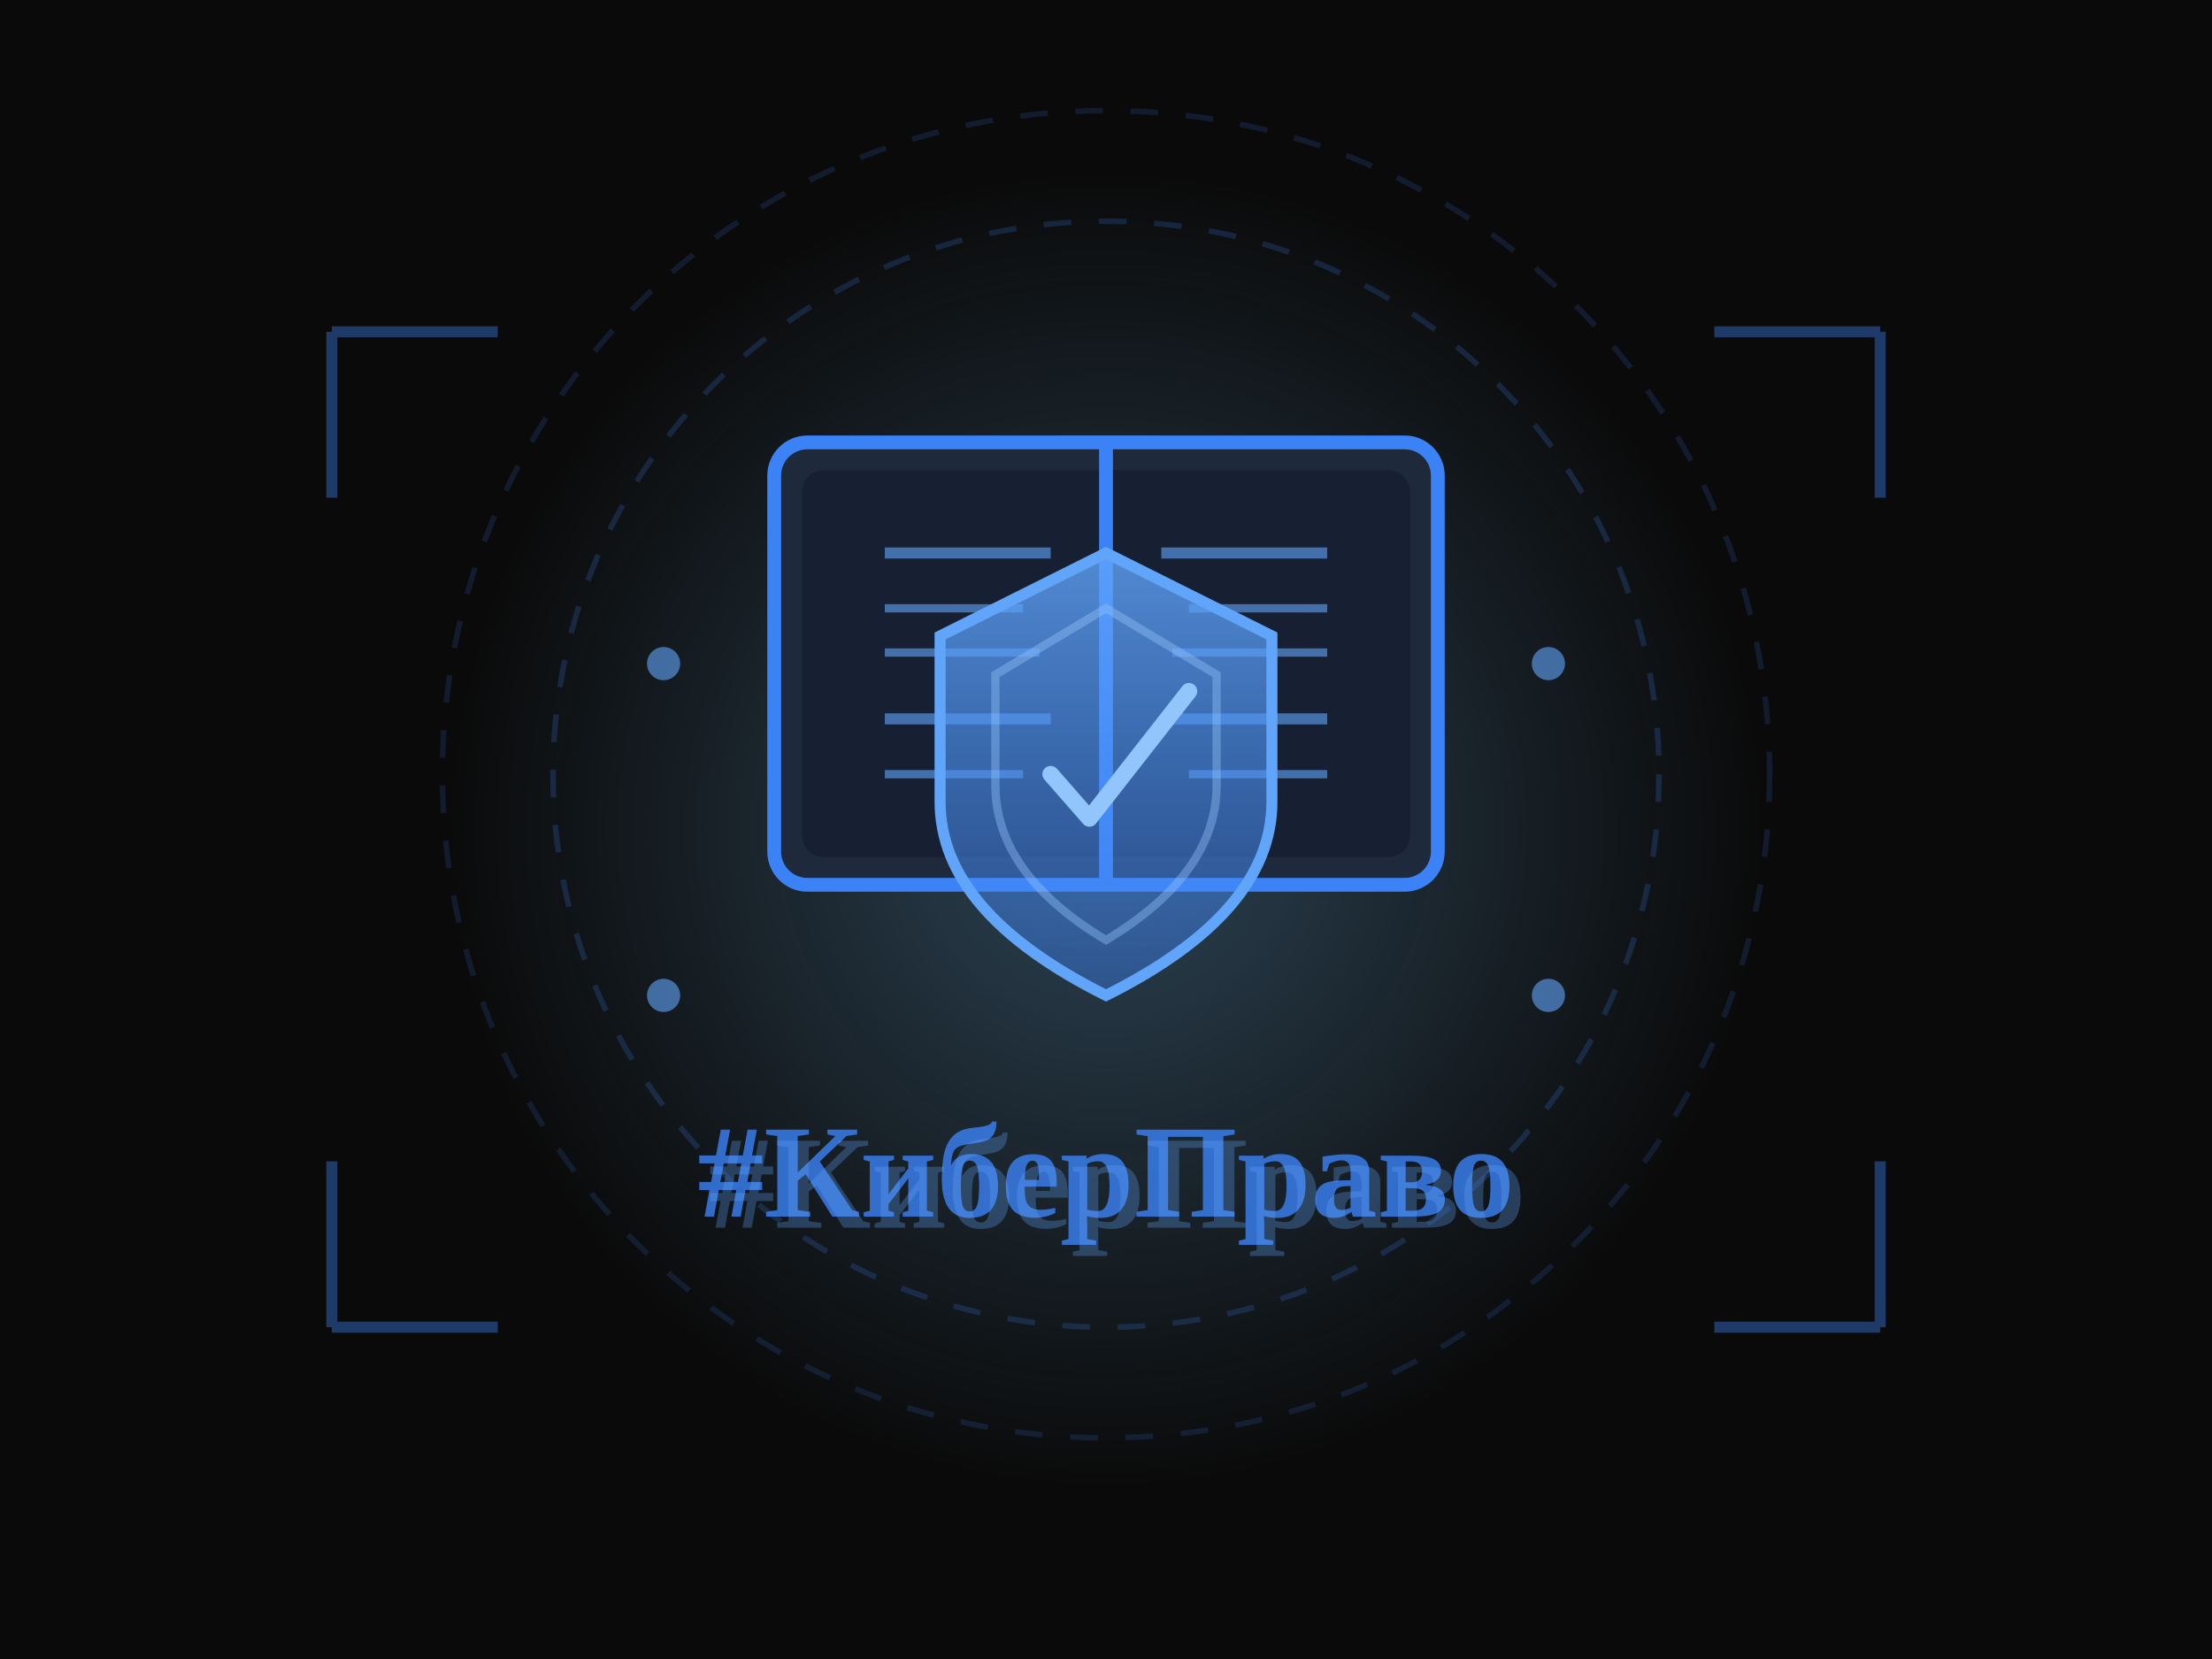
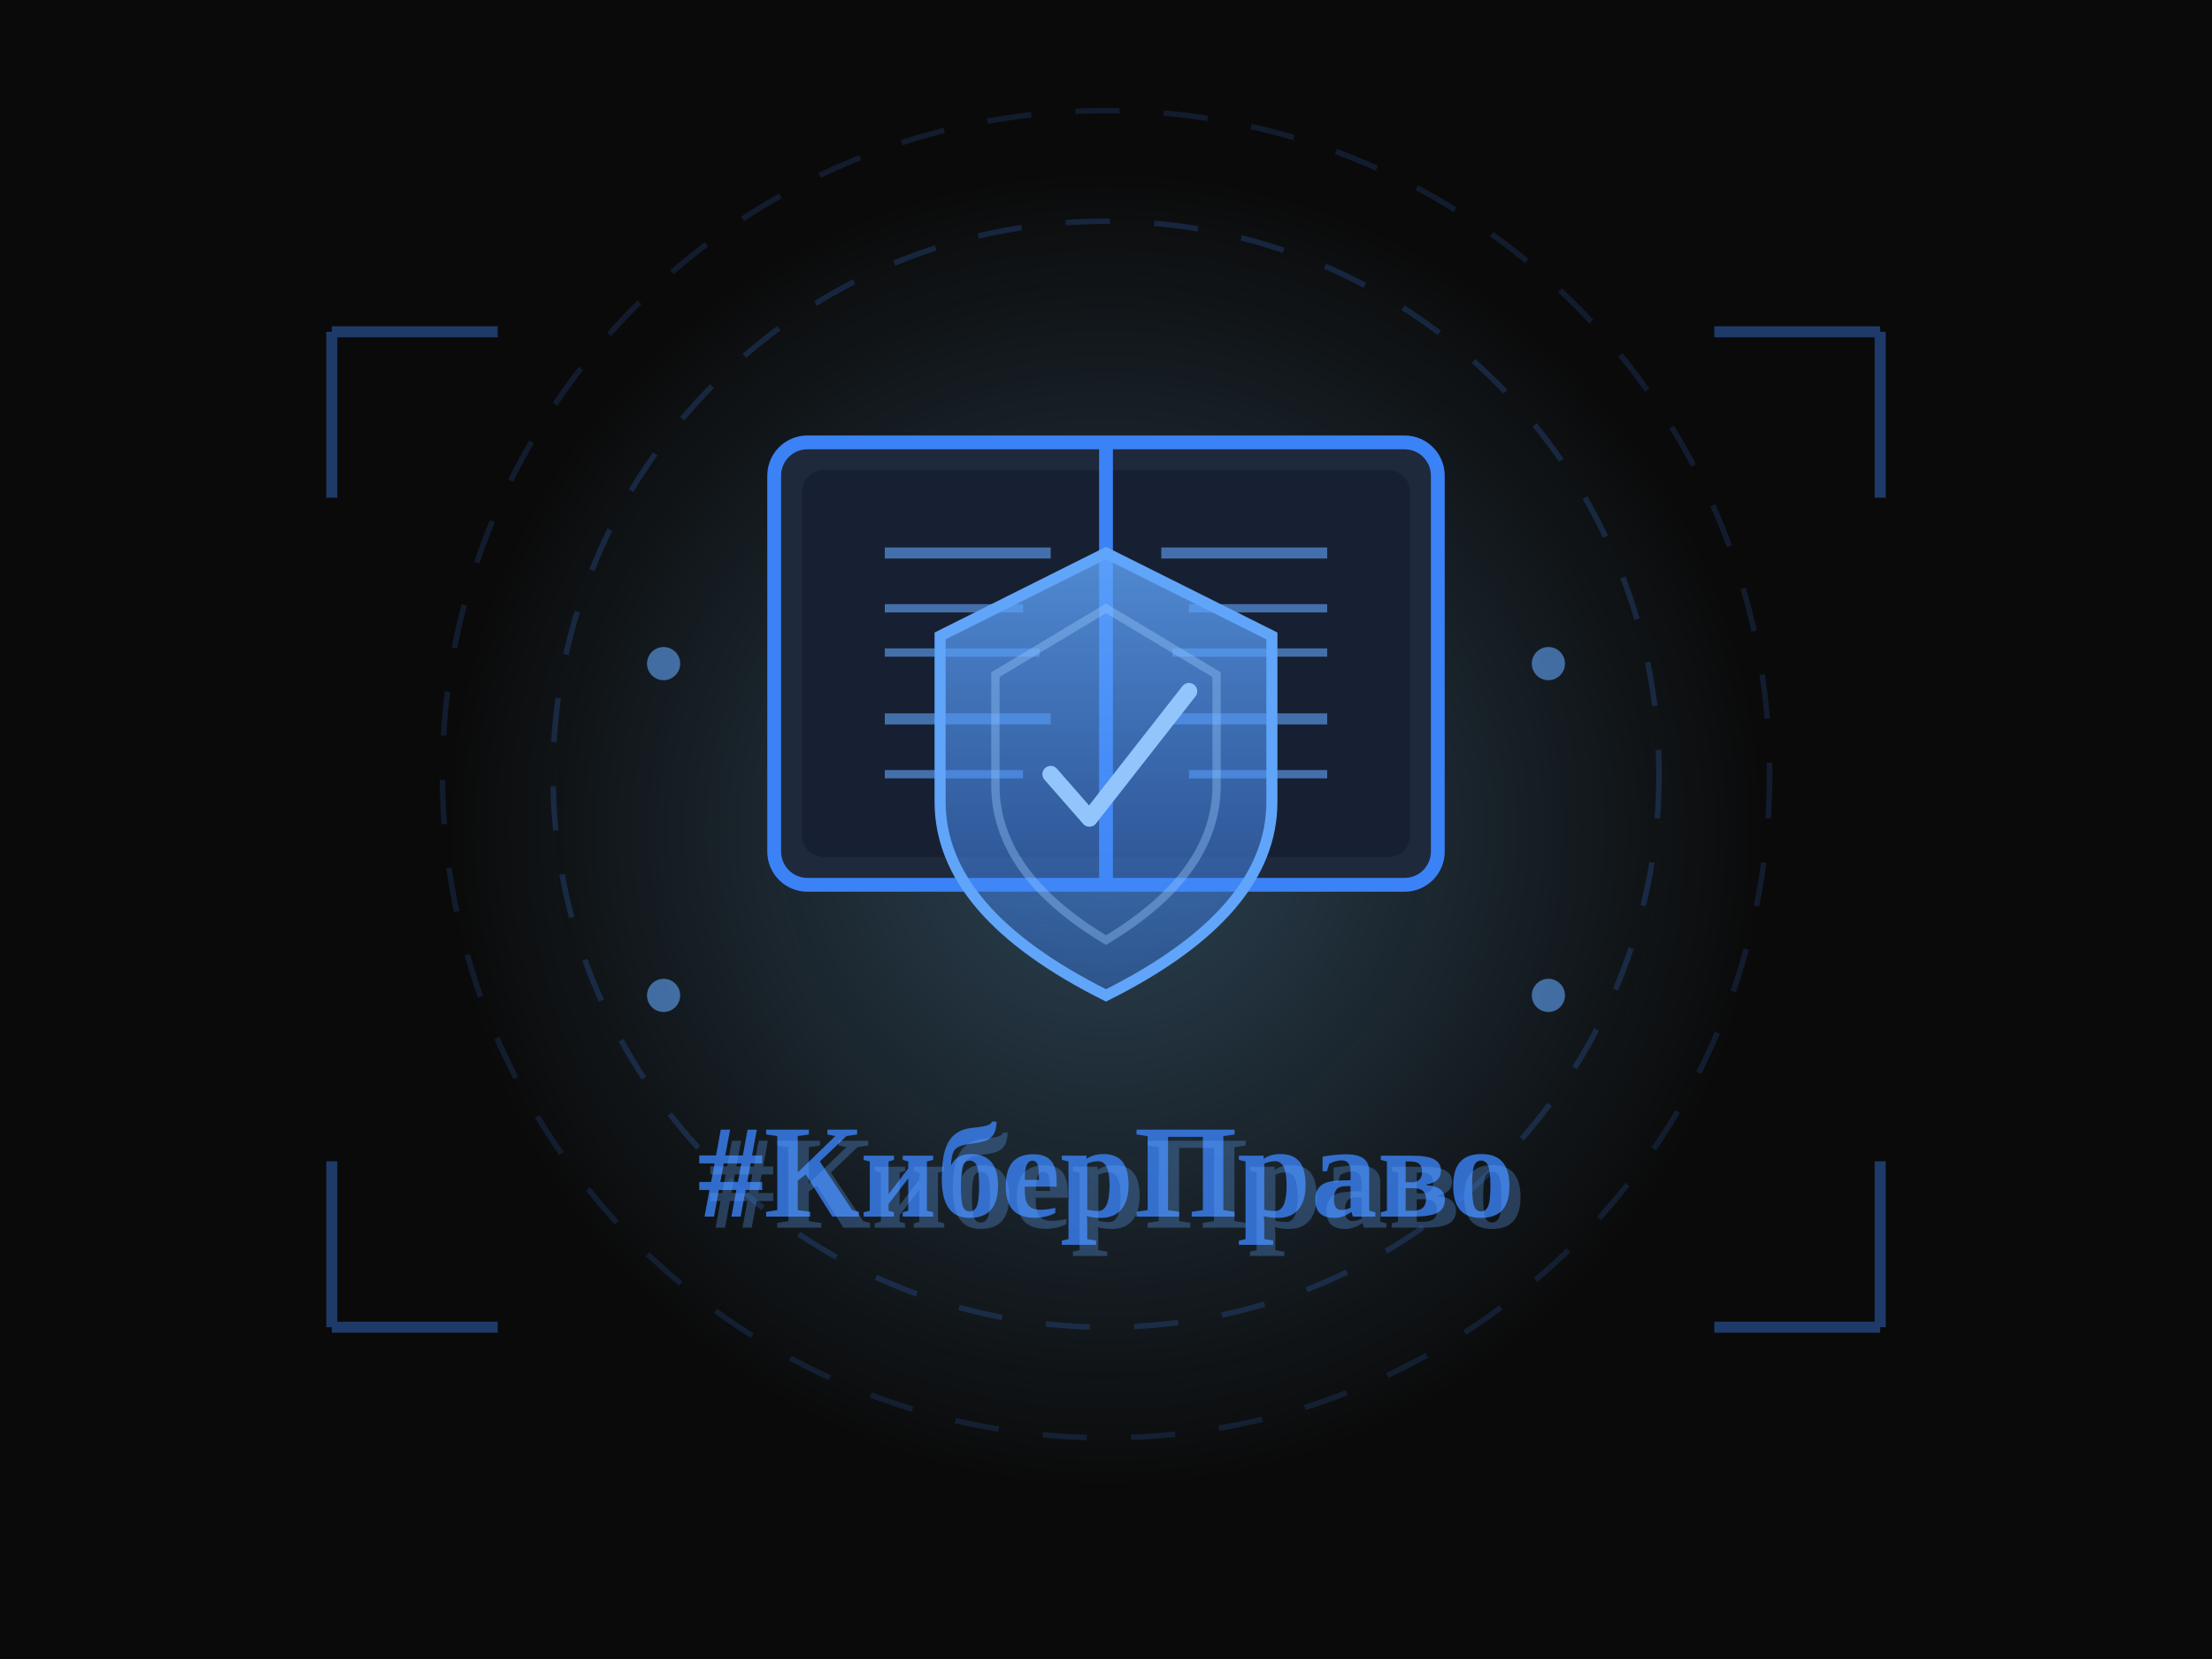
<svg xmlns="http://www.w3.org/2000/svg" viewBox="0 0 400 300" fill="none">
  <style>
    @keyframes pulse {
-       0%, 100% { opacity: 0.3; }
-       50% { opacity: 0.6; }
+       0%, 100% { opacity: 0.4; transform: scale(0.95); }
+       50% { opacity: 0.8; transform: scale(1.05); }
    }
-     @keyframes float {
-       0%, 100% { transform: translateY(0); }
-       50% { transform: translateY(-10px); }
+     @keyframes floatBook {
+       0%, 100% { transform: translateY(0px) rotate(0deg); }
+       50% { transform: translateY(-12px) rotate(1deg); }
    }
    @keyframes scaleGlow {
-       0%, 100% { transform: scale(1); opacity: 0.6; }
-       50% { transform: scale(1.1); opacity: 0.9; }
+       0%, 100% { transform: scale(1); opacity: 0.6; filter: drop-shadow(0 0 10px #60a5fa); }
+       50% { transform: scale(1.08); opacity: 1; filter: drop-shadow(0 0 25px #3b82f6); }
    }
-     @keyframes dash {
-       to { stroke-dashoffset: -20; }
+     @keyframes spinDash {
+       to { stroke-dashoffset: -40; transform: rotate(360deg); }
    }
    @keyframes sparkle {
-       0%, 100% { opacity: 0; transform: scale(0); }
-       50% { opacity: 1; transform: scale(1); }
+       0%, 100% { opacity: 0.1; transform: scale(0.5) rotate(0deg); }
+       50% { opacity: 1; transform: scale(1.5) rotate(45deg); }
    }
-     .bg-glow { animation: pulse 3s ease-in-out infinite; }
+     .bg-glow { transform-origin: center; animation: pulse 4s ease-in-out infinite; }
    .book { 
      transform-origin: 200px 120px;
-       animation: float 3s ease-in-out infinite;
+       animation: floatBook 4s ease-in-out infinite;
    }
    .shield { 
      transform-origin: center;
-       animation: scaleGlow 2s ease-in-out infinite;
+       animation: scaleGlow 3s ease-in-out infinite;
    }
    .orbit { 
-       stroke-dasharray: 5,5; 
-       animation: dash 1s linear infinite;
+       stroke-dasharray: 8,8; 
+       transform-origin: 200px 140px;
+       animation: spinDash 15s linear infinite;
    }
-     .star { animation: sparkle 2s ease-in-out infinite; }
+     .star { transform-origin: center; animation: sparkle 2.5s ease-in-out infinite; }
  </style>
  <rect width="400" height="300" fill="#0a0a0a" />
  <defs>
    <radialGradient id="cyberGlow" cx="50%" cy="50%">
      <stop offset="0%" style="stop-color:#7cc7ff;stop-opacity:0.3" />
      <stop offset="100%" style="stop-color:#7cc7ff;stop-opacity:0" />
    </radialGradient>
    <linearGradient id="bookGrad" x1="0%" y1="0%" x2="0%" y2="100%">
      <stop offset="0%" style="stop-color:#60a5fa;stop-opacity:0.8" />
      <stop offset="100%" style="stop-color:#3b82f6;stop-opacity:0.4" />
    </linearGradient>
  </defs>
  <circle cx="200" cy="150" r="120" fill="url(#cyberGlow)" class="bg-glow" />
  <g class="book">
    <rect x="140" y="80" width="120" height="80" rx="6" fill="#1e293b" stroke="#3b82f6" stroke-width="2.5" />
    <rect x="145" y="85" width="110" height="70" rx="4" fill="#0f172a" opacity="0.5" />
    <line x1="200" y1="80" x2="200" y2="160" stroke="#3b82f6" stroke-width="2.5" />
    <g opacity="0.6">
      <line x1="160" y1="100" x2="190" y2="100" stroke="#60a5fa" stroke-width="2" />
      <line x1="160" y1="110" x2="185" y2="110" stroke="#60a5fa" stroke-width="1.5" />
      <line x1="160" y1="118" x2="188" y2="118" stroke="#60a5fa" stroke-width="1.5" />
      <line x1="160" y1="130" x2="190" y2="130" stroke="#60a5fa" stroke-width="2" />
      <line x1="160" y1="140" x2="185" y2="140" stroke="#60a5fa" stroke-width="1.5" />
      <line x1="210" y1="100" x2="240" y2="100" stroke="#60a5fa" stroke-width="2" />
      <line x1="215" y1="110" x2="240" y2="110" stroke="#60a5fa" stroke-width="1.5" />
      <line x1="212" y1="118" x2="240" y2="118" stroke="#60a5fa" stroke-width="1.5" />
      <line x1="210" y1="130" x2="240" y2="130" stroke="#60a5fa" stroke-width="2" />
      <line x1="215" y1="140" x2="240" y2="140" stroke="#60a5fa" stroke-width="1.5" />
    </g>
    <g class="shield">
      <path d="M200,100 L230,115 L230,145 Q230,165 200,180 Q170,165 170,145 L170,115 Z" fill="url(#bookGrad)" stroke="#60a5fa" stroke-width="2" />
      <path d="M200,110 L220,122 L220,142 Q220,158 200,170 Q180,158 180,142 L180,122 Z" fill="none" stroke="#93c5fd" stroke-width="1.5" opacity="0.4" />
      <path d="M190,140 L197,148 L215,125" fill="none" stroke="#93c5fd" stroke-width="3" stroke-linecap="round" stroke-linejoin="round" />
    </g>
  </g>
  <g transform="translate(200, 220)">
    <text x="0" y="0" text-anchor="middle" fill="#3b82f6" font-size="24" font-weight="bold" opacity="0.8">#КиберПраво</text>
    <text x="0" y="0" text-anchor="middle" fill="#60a5fa" font-size="24" font-weight="bold" opacity="0.3" transform="translate(2, 2)">#КиберПраво</text>
  </g>
  <circle cx="200" cy="140" r="100" fill="none" stroke="#3b82f6" stroke-width="1" opacity="0.2" class="orbit" />
  <circle cx="200" cy="140" r="120" fill="none" stroke="#3b82f6" stroke-width="1" opacity="0.15" class="orbit" />
  <g opacity="0.4" stroke="#3b82f6" stroke-width="2">
    <path d="M60,60 L60,90 M60,60 L90,60" />
    <path d="M340,60 L340,90 M340,60 L310,60" />
    <path d="M60,240 L60,210 M60,240 L90,240" />
    <path d="M340,240 L340,210 M340,240 L310,240" />
  </g>
  <g opacity="0.6">
    <circle cx="120" cy="120" r="3" fill="#60a5fa" class="star" style="animation-delay: 0s" />
    <circle cx="280" cy="120" r="3" fill="#60a5fa" class="star" style="animation-delay: 0.4s" />
    <circle cx="120" cy="180" r="3" fill="#60a5fa" class="star" style="animation-delay: 0.8s" />
    <circle cx="280" cy="180" r="3" fill="#60a5fa" class="star" style="animation-delay: 1.2s" />
  </g>
</svg>
